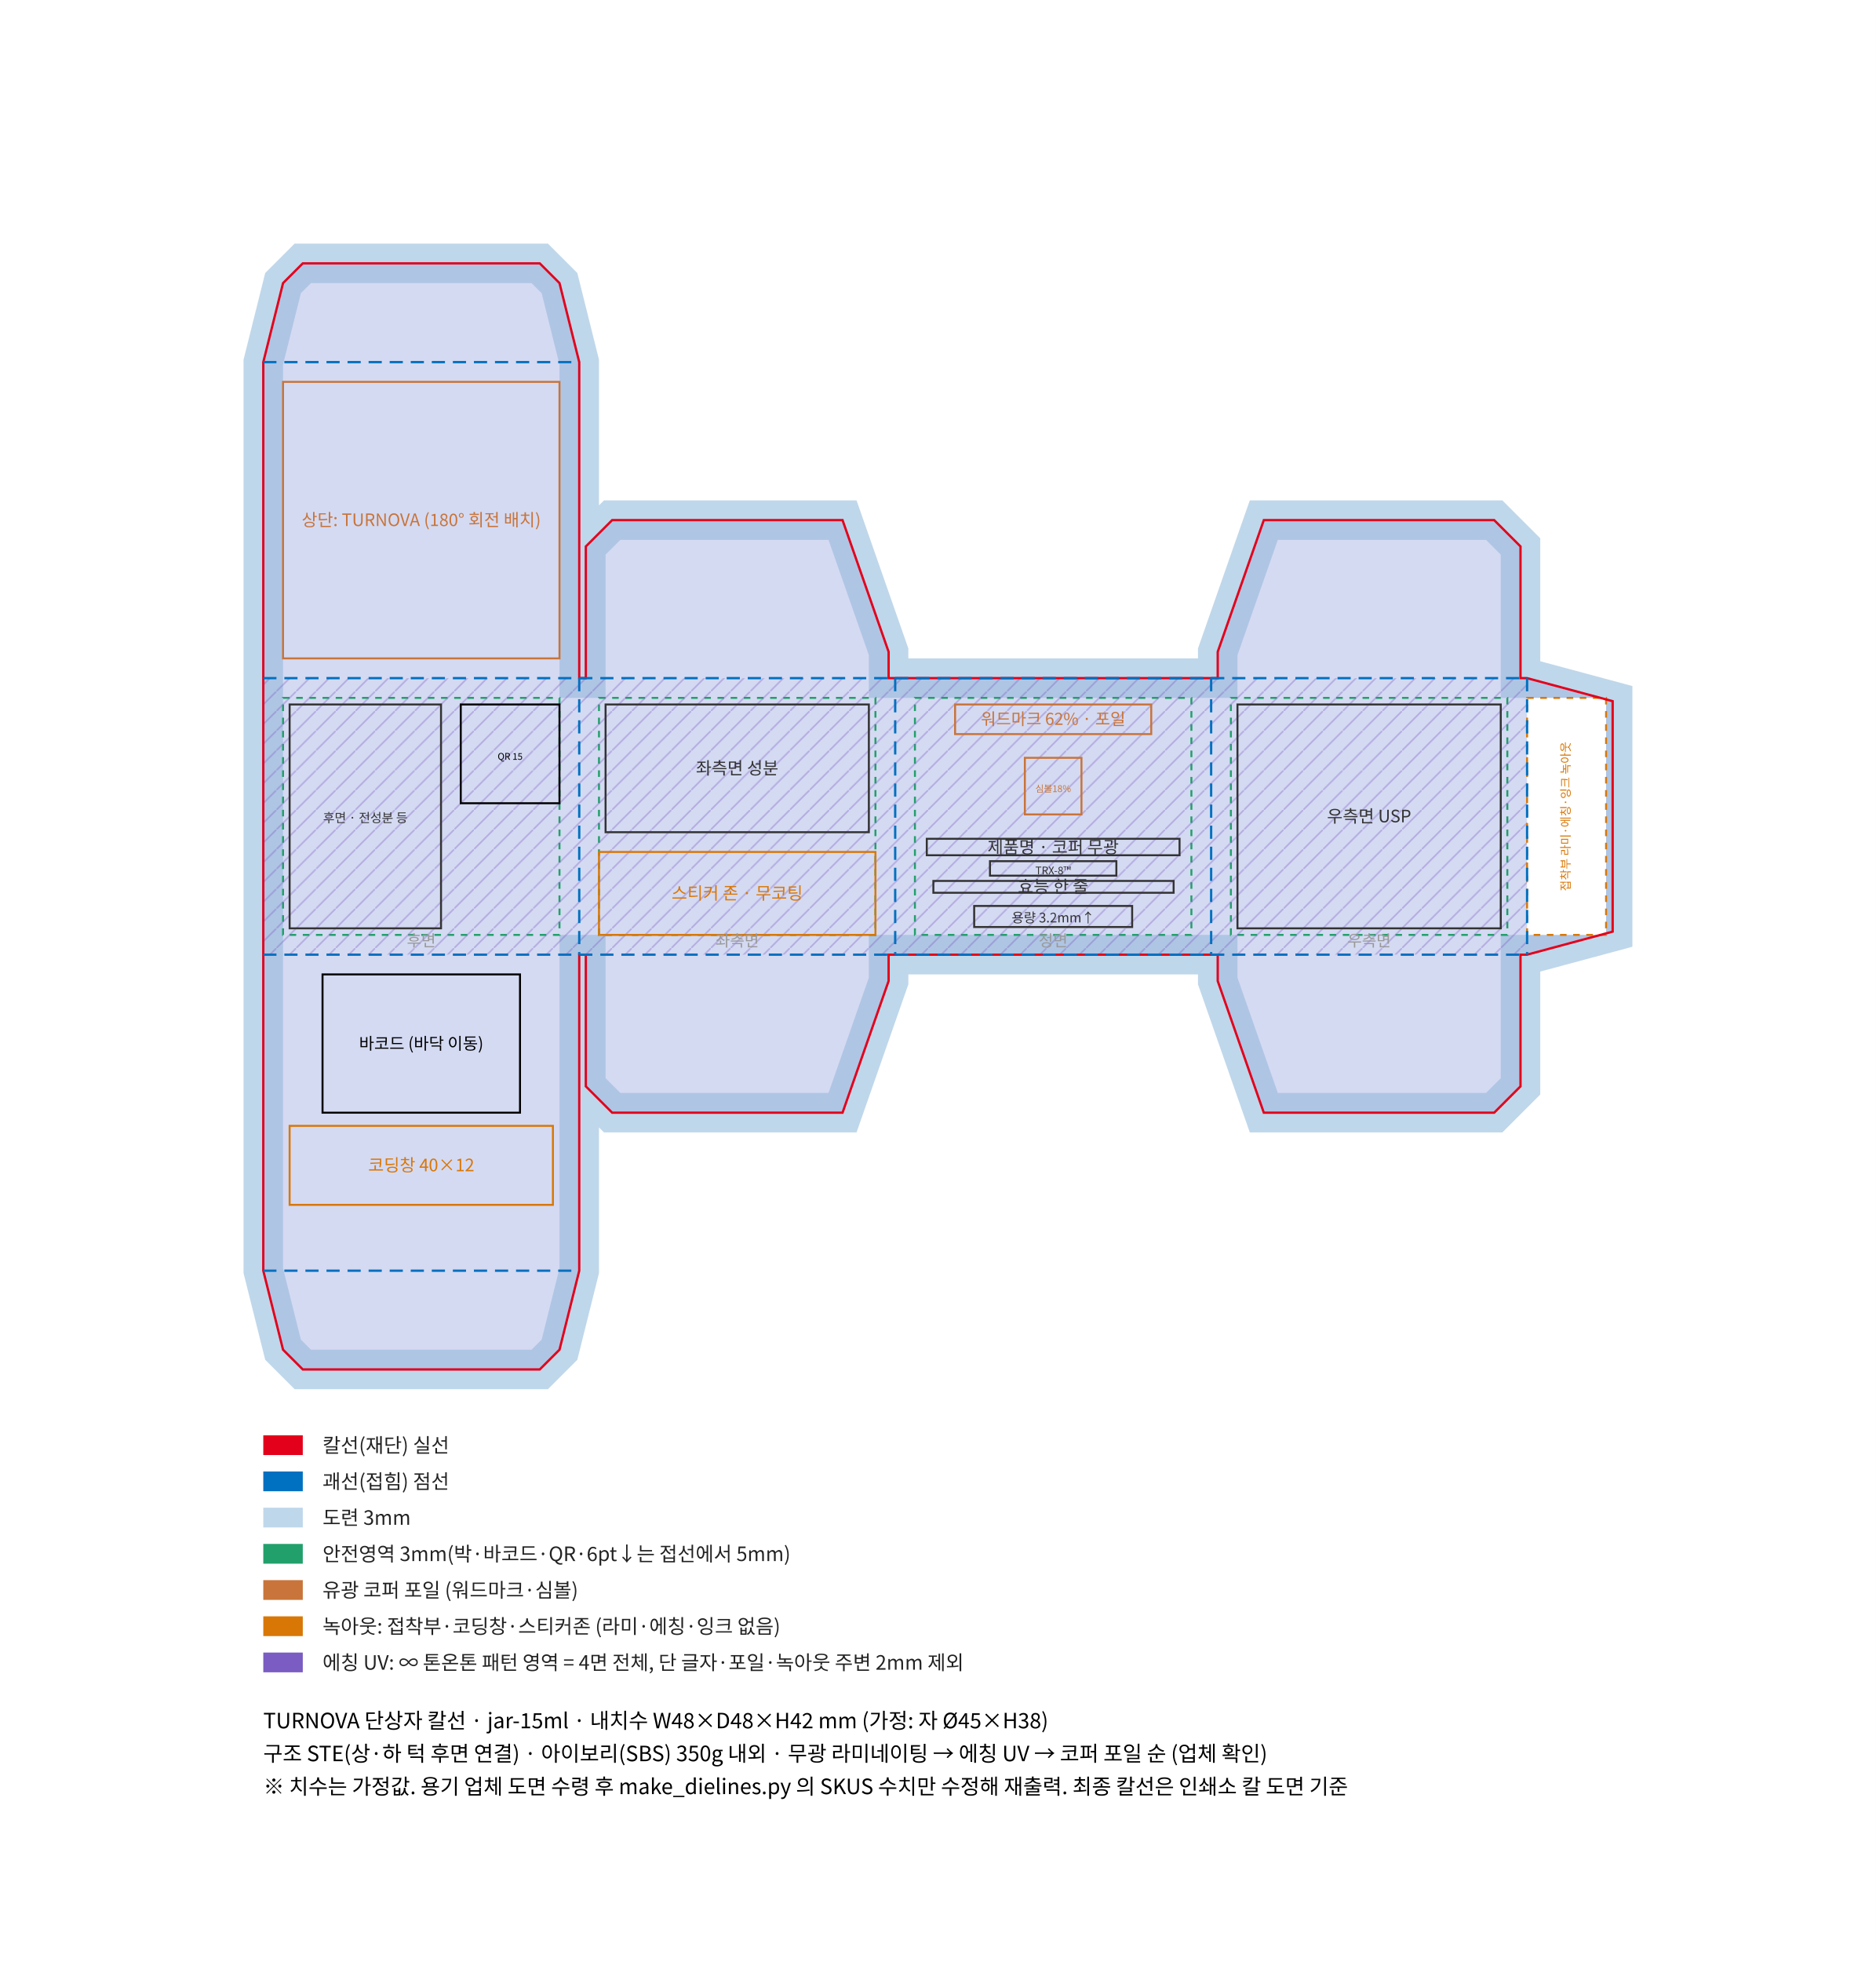
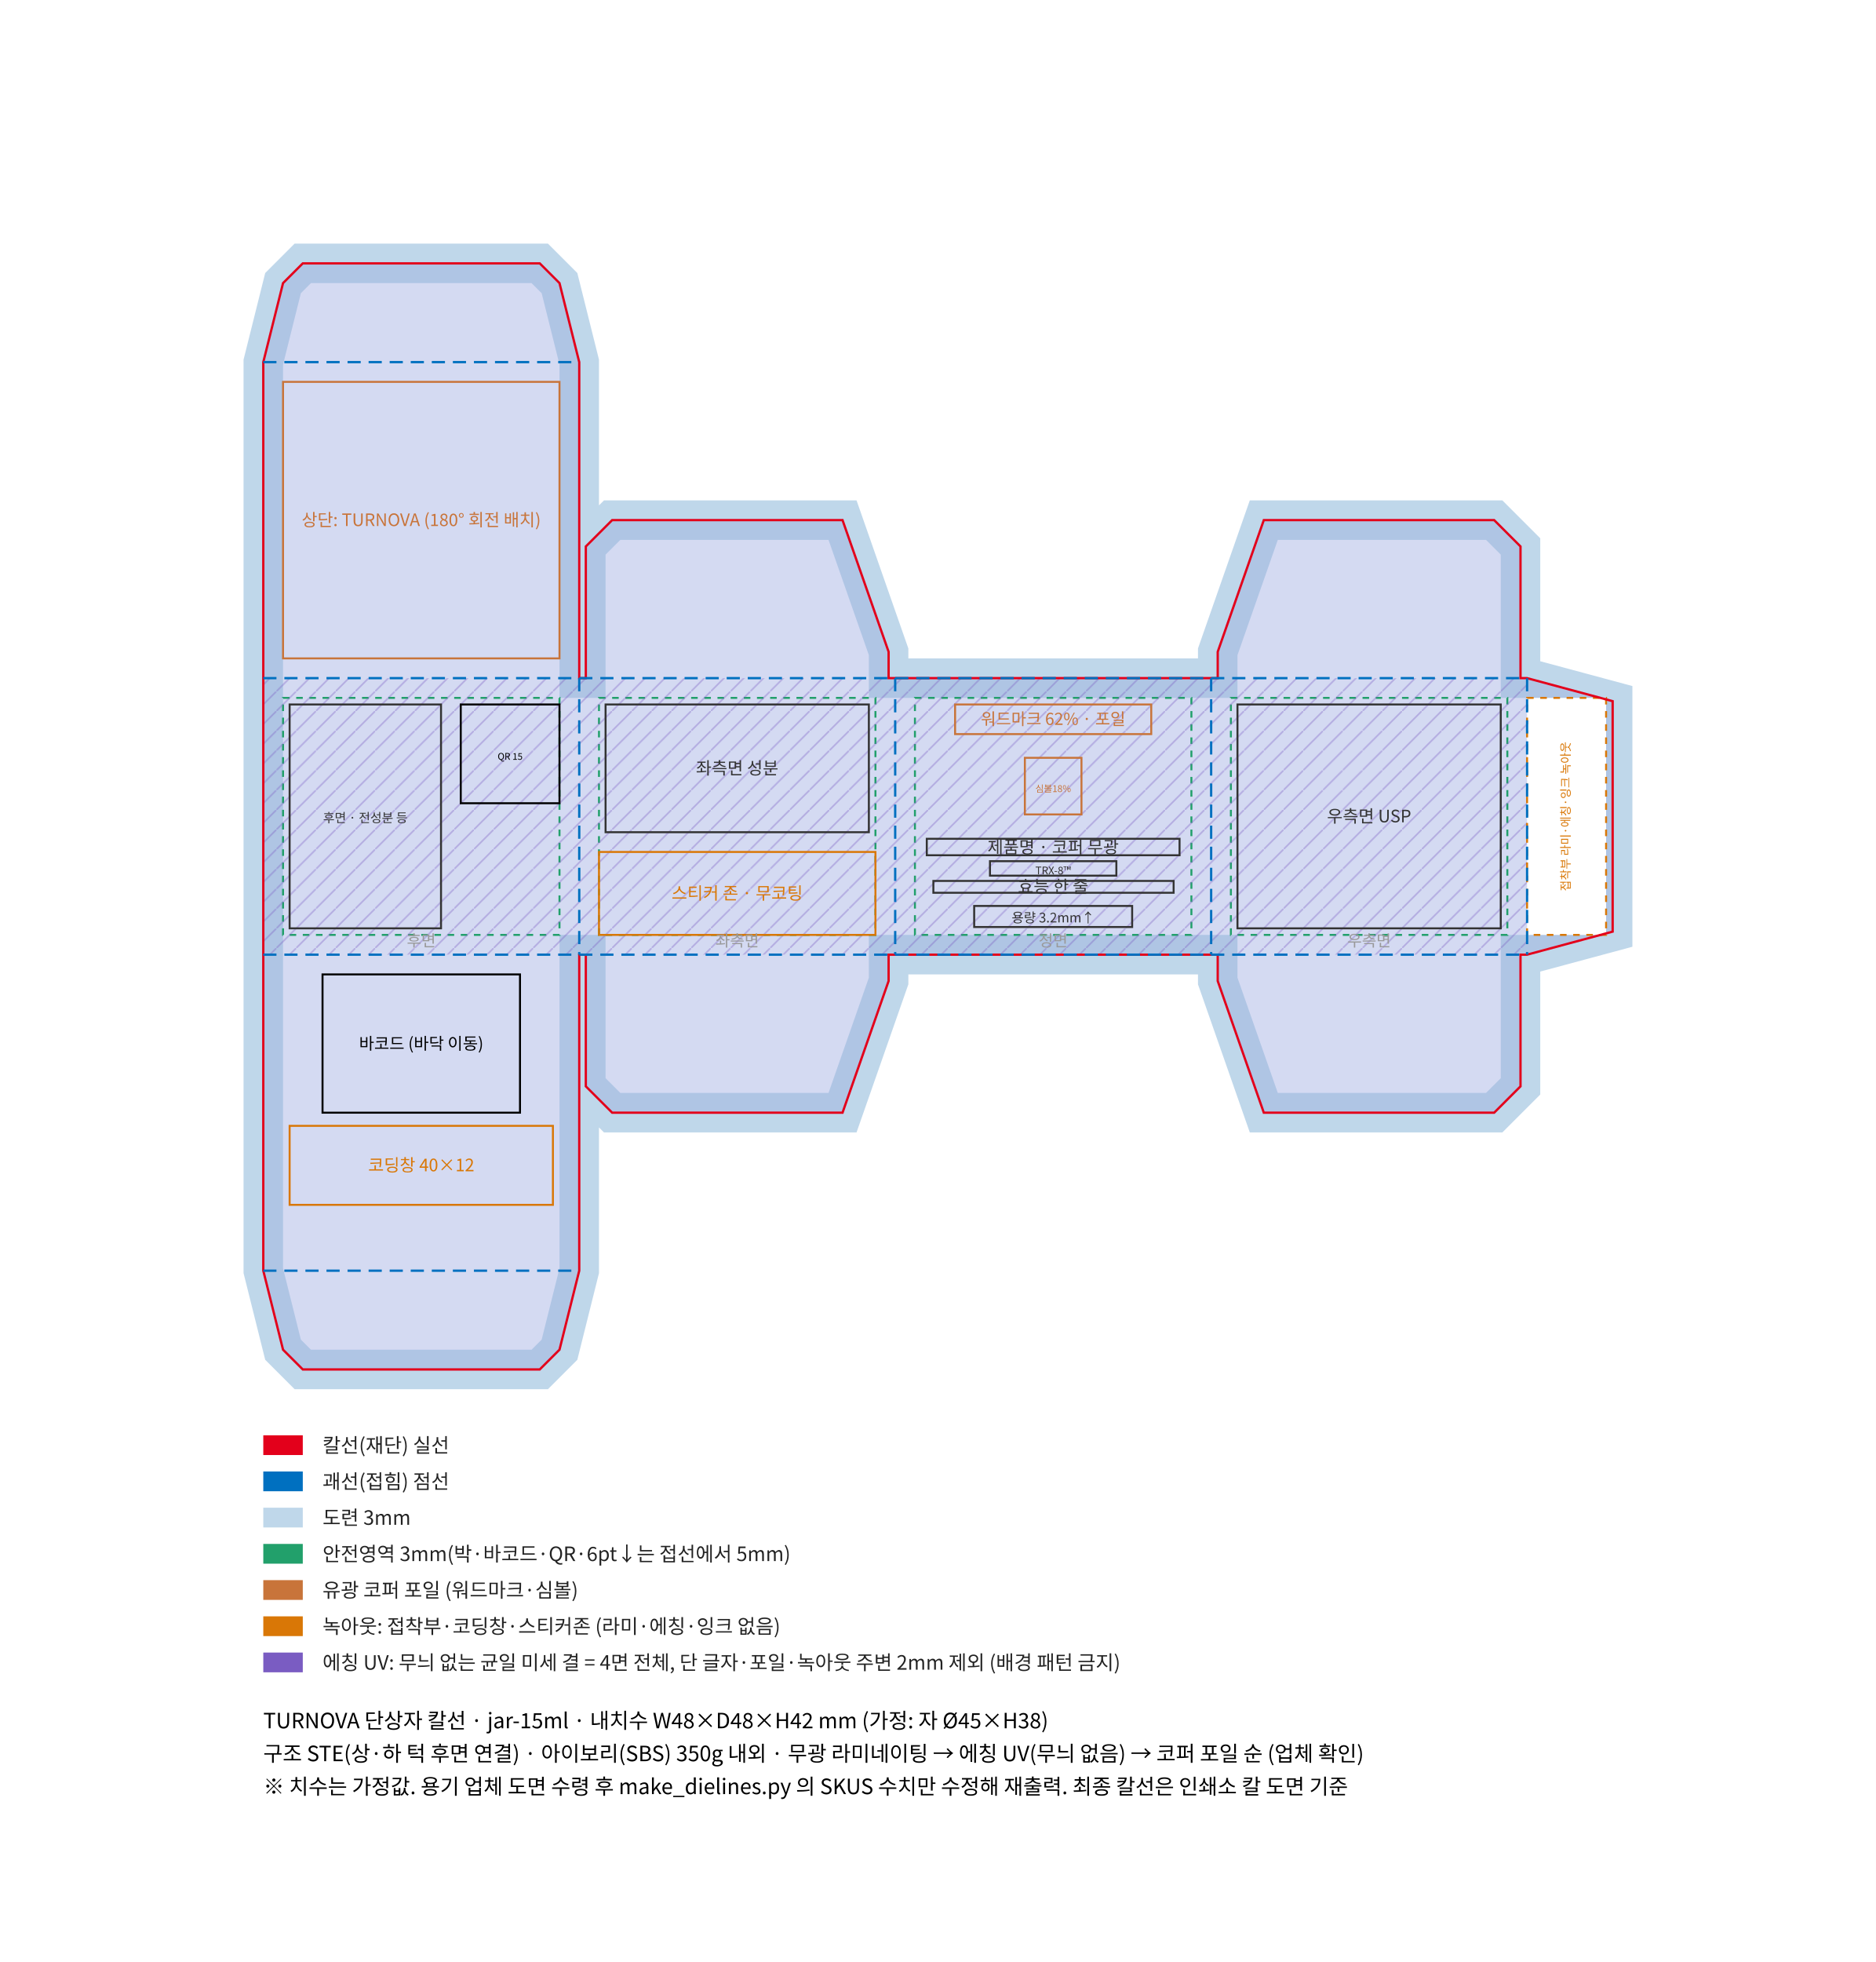
<svg xmlns="http://www.w3.org/2000/svg" width="285mm" height="298mm" viewBox="0 0 285 298" font-family="Noto Sans CJK KR,Noto Sans KR,WenQuanYi Zen Hei,sans-serif">
  <rect width="100%" height="100%" fill="#fff" />
  <g id="BLEED">
    <polygon points="40.0,103.0 40.0,55.0 43.0,43.0 46.0,40.0 82.0,40.0 85.0,43.0 88.0,55.0 88.0,103.0 89.0,103.0 89.0,83.0 93.0,79.0 128.0,79.0 135.0,99.0 135.0,103.0 136.0,103.0 184.0,103.0 185.0,103.0 185.0,99.0 192.0,79.0 227.0,79.0 231.0,83.0 231.0,103.0 232.0,103.0 245.0,106.5 245.0,141.5 232.0,145.0 231.0,145.0 231.0,165.0 227.0,169.0 192.0,169.0 185.0,149.0 185.0,145.0 184.0,145.0 136.0,145.0 135.0,145.0 135.0,149.0 128.0,169.0 93.0,169.0 89.0,165.0 89.0,145.0 88.0,145.0 88.0,193.0 85.0,205.0 82.0,208.0 46.0,208.0 43.0,205.0 40.0,193.0 40.0,145.0" fill="#E8EEFA" stroke="#BFD7EA" stroke-width="6" stroke-linejoin="miter" />
    <polygon points="40.0,103.0 40.0,55.0 43.0,43.0 46.0,40.0 82.0,40.0 85.0,43.0 88.0,55.0 88.0,103.0 89.0,103.0 89.0,83.0 93.0,79.0 128.0,79.0 135.0,99.0 135.0,103.0 136.0,103.0 184.0,103.0 185.0,103.0 185.0,99.0 192.0,79.0 227.0,79.0 231.0,83.0 231.0,103.0 232.0,103.0 245.0,106.5 245.0,141.5 232.0,145.0 231.0,145.0 231.0,165.0 227.0,169.0 192.0,169.0 185.0,149.0 185.0,145.0 184.0,145.0 136.0,145.0 135.0,145.0 135.0,149.0 128.0,169.0 93.0,169.0 89.0,165.0 89.0,145.0 88.0,145.0 88.0,193.0 85.0,205.0 82.0,208.0 46.0,208.0 43.0,205.0 40.0,193.0 40.0,145.0" fill="#1E22AA" fill-opacity="0.10" />
  </g>
  <rect x="43.0" y="106.0" width="42.0" height="36.0" fill="none" stroke="#22A06B" stroke-width="0.3" stroke-dasharray="1,1" />
  <rect x="91.0" y="106.0" width="42.0" height="36.0" fill="none" stroke="#22A06B" stroke-width="0.3" stroke-dasharray="1,1" />
  <rect x="139.0" y="106.0" width="42.0" height="36.0" fill="none" stroke="#22A06B" stroke-width="0.3" stroke-dasharray="1,1" />
  <rect x="187.0" y="106.0" width="42.0" height="36.0" fill="none" stroke="#22A06B" stroke-width="0.3" stroke-dasharray="1,1" />
  <defs>
    <pattern id="etch" width="3" height="3" patternUnits="userSpaceOnUse">
      <path d="M0,3 L3,0" stroke="#7A5CC2" stroke-width="0.25" />
    </pattern>
  </defs>
  <rect x="40" y="103" width="192" height="42" fill="url(#etch)" opacity="0.35" />
  <rect x="145.1" y="107.0" width="29.8" height="4.5" fill="none" stroke="#C8743A" stroke-width="0.3" />
  <text x="160.0" y="110.1" font-size="2.5" fill="#C8743A" text-anchor="middle">워드마크 62% · 포일</text>
  <rect x="155.7" y="115.1" width="8.6" height="8.6" fill="none" stroke="#C8743A" stroke-width="0.3" />
  <text x="160.0" y="120.3" font-size="1.4" fill="#C8743A" text-anchor="middle">심볼18%</text>
  <rect x="140.8" y="127.4" width="38.4" height="2.5" fill="none" stroke="#333" stroke-width="0.3" />
  <text x="160.0" y="129.6" font-size="2.6" fill="#333" text-anchor="middle">제품명 · 코퍼 무광</text>
  <rect x="150.4" y="130.8" width="19.2" height="2.2" fill="none" stroke="#333" stroke-width="0.3" />
  <text x="160.0" y="132.8" font-size="1.6" fill="#333" text-anchor="middle">TRX-8™</text>
  <rect x="141.8" y="133.8" width="36.5" height="1.8" fill="none" stroke="#333" stroke-width="0.3" />
  <text x="160.0" y="135.6" font-size="2.6" fill="#333" text-anchor="middle">효능 한 줄</text>
  <rect x="148.0" y="137.6" width="24.0" height="3.2" fill="none" stroke="#333" stroke-width="0.3" />
  <text x="160.0" y="140.1" font-size="2.0" fill="#333" text-anchor="middle">용량 3.2mm↑</text>
  <rect x="188.0" y="107.0" width="40.0" height="34.0" fill="none" stroke="#333" stroke-width="0.3" />
  <text x="208.0" y="124.9" font-size="2.6" fill="#333" text-anchor="middle">우측면 USP</text>
  <rect x="92.0" y="107.0" width="40.0" height="19.4" fill="none" stroke="#333" stroke-width="0.3" />
  <text x="112.0" y="117.6" font-size="2.6" fill="#333" text-anchor="middle">좌측면 성분</text>
  <rect x="91.0" y="129.4" width="42.0" height="12.6" fill="none" stroke="#D97706" stroke-width="0.3" />
  <text x="112.0" y="136.6" font-size="2.6" fill="#D97706" text-anchor="middle">스티커 존 · 무코팅</text>
  <rect x="44.0" y="107.0" width="23.0" height="34.0" fill="none" stroke="#333" stroke-width="0.3" />
  <text x="55.5" y="124.9" font-size="1.9" fill="#333" text-anchor="middle">후면 · 전성분 등</text>
  <rect x="70.0" y="107.0" width="15.0" height="15.0" fill="none" stroke="#000" stroke-width="0.3" />
  <text x="77.5" y="115.4" font-size="1.4" fill="#000" text-anchor="middle">QR 15</text>
  <rect x="43.0" y="58.0" width="42.0" height="42.0" fill="none" stroke="#C8743A" stroke-width="0.3" />
  <text x="64.0" y="79.9" font-size="2.6" fill="#C8743A" text-anchor="middle">상단: TURNOVA (180° 회전 배치)</text>
  <rect x="49.0" y="148.0" width="30.0" height="21.0" fill="none" stroke="#000" stroke-width="0.3" />
  <text x="64.0" y="159.4" font-size="2.5" fill="#000" text-anchor="middle">바코드 (바닥 이동)</text>
  <rect x="44.0" y="171.0" width="40.0" height="12.0" fill="none" stroke="#D97706" stroke-width="0.3" />
  <text x="64.0" y="177.9" font-size="2.6" fill="#D97706" text-anchor="middle">코딩창 40×12</text>
  <rect x="232" y="106" width="12" height="36" fill="#fff" stroke="#D97706" stroke-width="0.3" stroke-dasharray="1,1" />
  <text x="238.5" y="124.0" font-size="1.8" fill="#D97706" text-anchor="middle" transform="rotate(-90 238.5 124.0)">접착부 라미·에칭·잉크 녹아웃</text>
  <polygon id="CUT" points="40.0,103.0 40.0,55.0 43.0,43.0 46.0,40.0 82.0,40.0 85.0,43.0 88.0,55.0 88.0,103.0 89.0,103.0 89.0,83.0 93.0,79.0 128.0,79.0 135.0,99.0 135.0,103.0 136.0,103.0 184.0,103.0 185.0,103.0 185.0,99.0 192.0,79.0 227.0,79.0 231.0,83.0 231.0,103.0 232.0,103.0 245.0,106.5 245.0,141.5 232.0,145.0 231.0,145.0 231.0,165.0 227.0,169.0 192.0,169.0 185.0,149.0 185.0,145.0 184.0,145.0 136.0,145.0 135.0,145.0 135.0,149.0 128.0,169.0 93.0,169.0 89.0,165.0 89.0,145.0 88.0,145.0 88.0,193.0 85.0,205.0 82.0,208.0 46.0,208.0 43.0,205.0 40.0,193.0 40.0,145.0" fill="none" stroke="#E3001B" stroke-width="0.35" />
  <line x1="88" y1="103" x2="88" y2="145" stroke="#0070C0" stroke-width="0.35" stroke-dasharray="2,1.2" />
  <line x1="136" y1="103" x2="136" y2="145" stroke="#0070C0" stroke-width="0.35" stroke-dasharray="2,1.2" />
  <line x1="184" y1="103" x2="184" y2="145" stroke="#0070C0" stroke-width="0.35" stroke-dasharray="2,1.2" />
  <line x1="232" y1="103" x2="232" y2="145" stroke="#0070C0" stroke-width="0.35" stroke-dasharray="2,1.2" />
  <line x1="40" y1="103" x2="232" y2="103" stroke="#0070C0" stroke-width="0.35" stroke-dasharray="2,1.2" />
  <line x1="40" y1="145" x2="232" y2="145" stroke="#0070C0" stroke-width="0.35" stroke-dasharray="2,1.2" />
  <line x1="40" y1="55" x2="88" y2="55" stroke="#0070C0" stroke-width="0.35" stroke-dasharray="2,1.2" />
  <line x1="40" y1="193" x2="88" y2="193" stroke="#0070C0" stroke-width="0.35" stroke-dasharray="2,1.2" />
  <text x="64.0" y="143.74" font-size="2.4" fill="#999" text-anchor="middle">후면</text>
  <text x="112.0" y="143.74" font-size="2.4" fill="#999" text-anchor="middle">좌측면</text>
  <text x="160.0" y="143.74" font-size="2.4" fill="#999" text-anchor="middle">정면</text>
  <text x="208.0" y="143.74" font-size="2.4" fill="#999" text-anchor="middle">우측면</text>
  <rect x="40" y="218.0" width="6" height="3" fill="#E3001B" />
  <text x="49" y="220.6" font-size="3" fill="#222">칼선(재단) 실선</text>
  <rect x="40" y="223.5" width="6" height="3" fill="#0070C0" />
  <text x="49" y="226.1" font-size="3" fill="#222">괘선(접힘) 점선</text>
  <rect x="40" y="229.0" width="6" height="3" fill="#BFD7EA" />
  <text x="49" y="231.6" font-size="3" fill="#222">도련 3mm</text>
  <rect x="40" y="234.5" width="6" height="3" fill="#22A06B" />
  <text x="49" y="237.1" font-size="3" fill="#222">안전영역 3mm(박·바코드·QR·6pt↓는 접선에서 5mm)</text>
  <rect x="40" y="240.0" width="6" height="3" fill="#C8743A" />
  <text x="49" y="242.6" font-size="3" fill="#222">유광 코퍼 포일 (워드마크·심볼)</text>
  <rect x="40" y="245.5" width="6" height="3" fill="#D97706" />
  <text x="49" y="248.1" font-size="3" fill="#222">녹아웃: 접착부·코딩창·스티커존 (라미·에칭·잉크 없음)</text>
  <rect x="40" y="251.0" width="6" height="3" fill="#7A5CC2" />
-   <text x="49" y="253.6" font-size="3" fill="#222">에칭 UV: ∞ 톤온톤 패턴 영역 = 4면 전체, 단 글자·포일·녹아웃 주변 2mm 제외</text>
+   <text x="49" y="253.6" font-size="3" fill="#222">에칭 UV: 무늬 없는 균일 미세 결 = 4면 전체, 단 글자·포일·녹아웃 주변 2mm 제외 (배경 패턴 금지)</text>
  <text x="40" y="262.5" font-size="3.2" fill="#000">TURNOVA 단상자 칼선 · jar-15ml · 내치수 W48×D48×H42 mm (가정: 자 Ø45×H38)</text>
-   <text x="40" y="267.5" font-size="3.2" fill="#000">구조 STE(상·하 턱 후면 연결) · 아이보리(SBS) 350g 내외 · 무광 라미네이팅 → 에칭 UV → 코퍼 포일 순 (업체 확인)</text>
+   <text x="40" y="267.5" font-size="3.2" fill="#000">구조 STE(상·하 턱 후면 연결) · 아이보리(SBS) 350g 내외 · 무광 라미네이팅 → 에칭 UV(무늬 없음) → 코퍼 포일 순 (업체 확인)</text>
  <text x="40" y="272.5" font-size="3.2" fill="#000">※ 치수는 가정값. 용기 업체 도면 수령 후 make_dielines.py 의 SKUS 수치만 수정해 재출력. 최종 칼선은 인쇄소 칼 도면 기준</text>
</svg>
